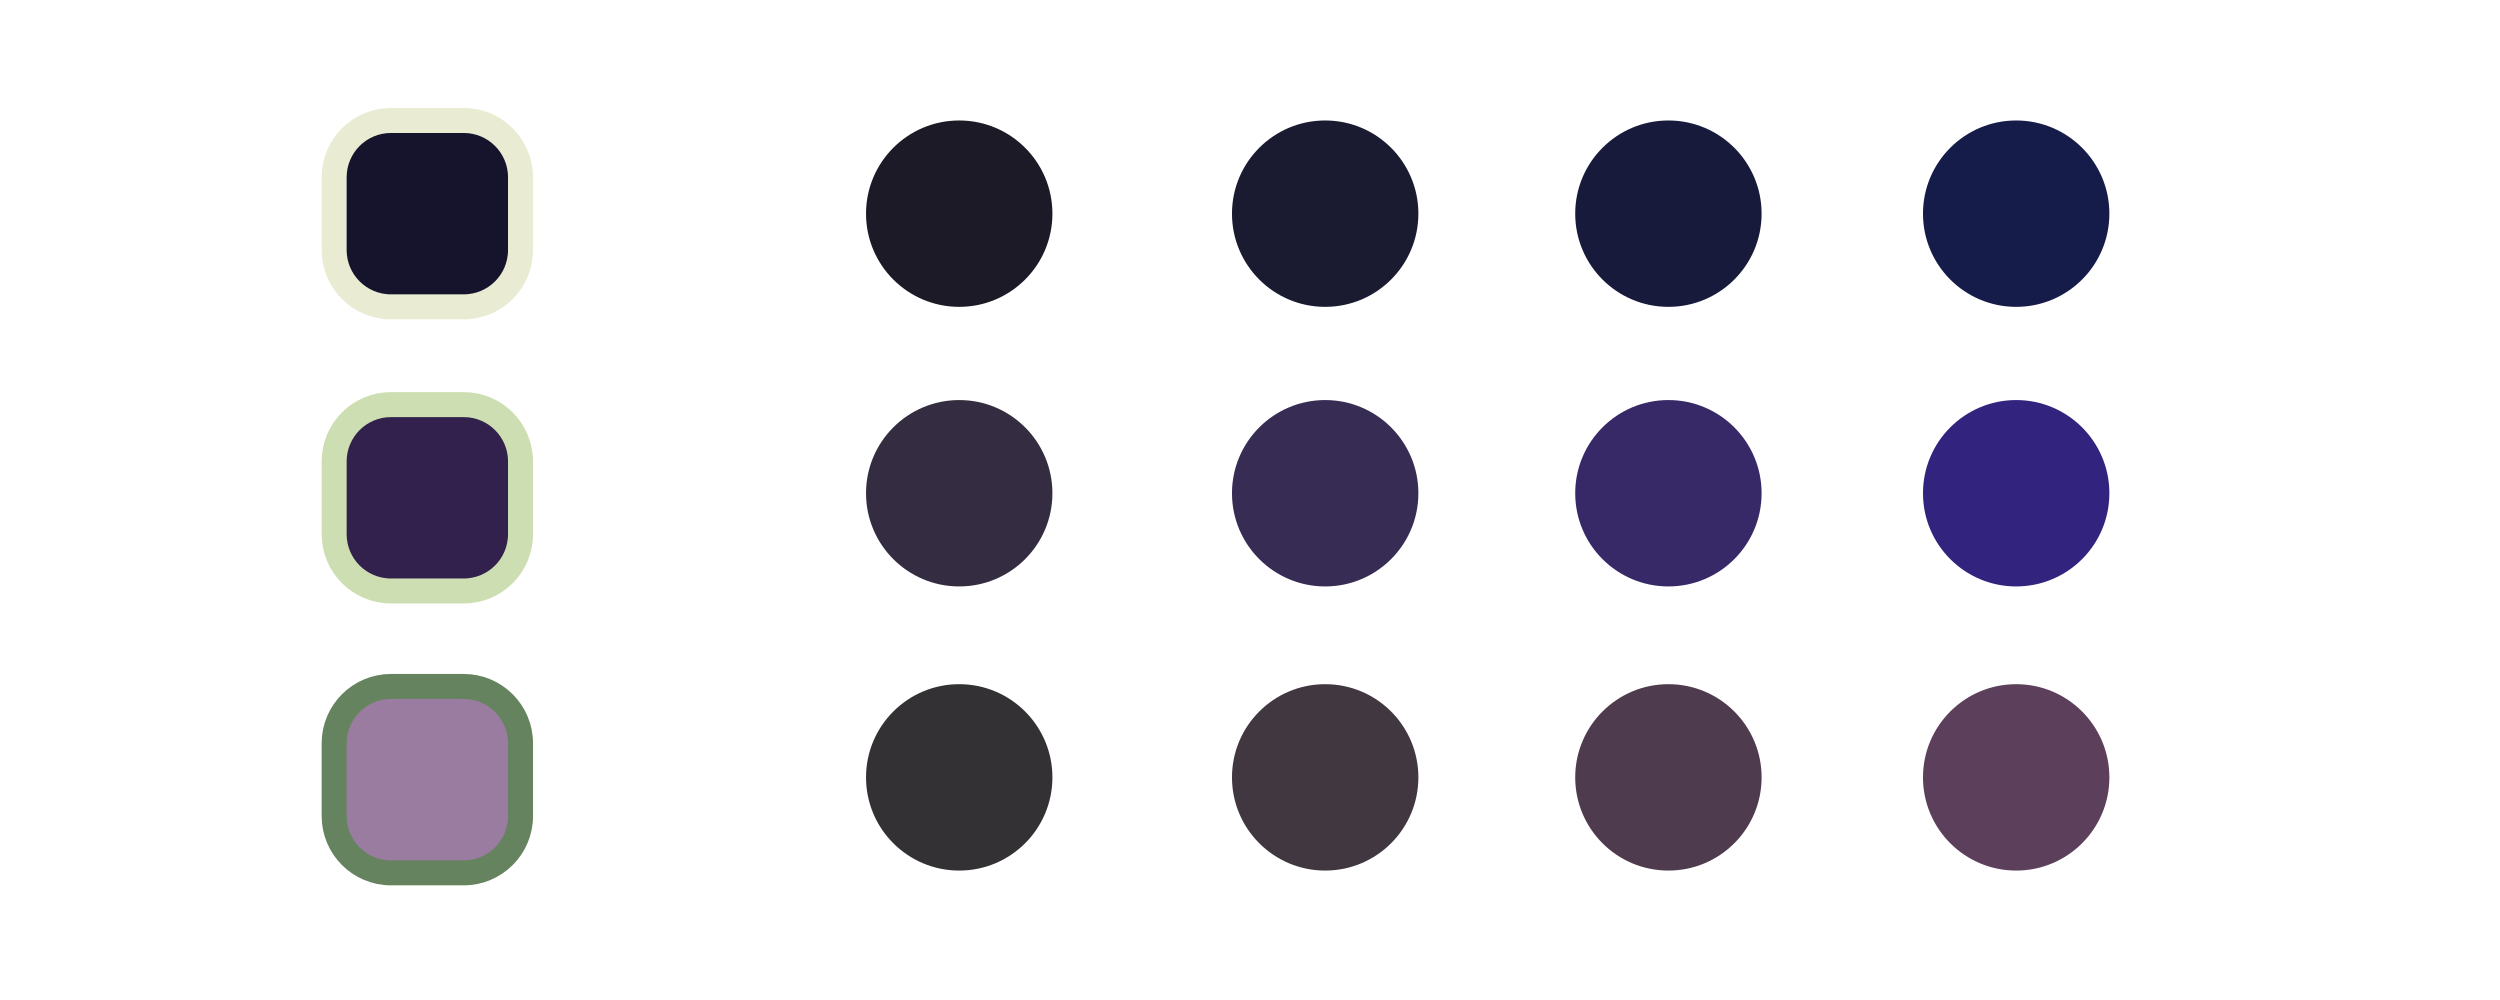
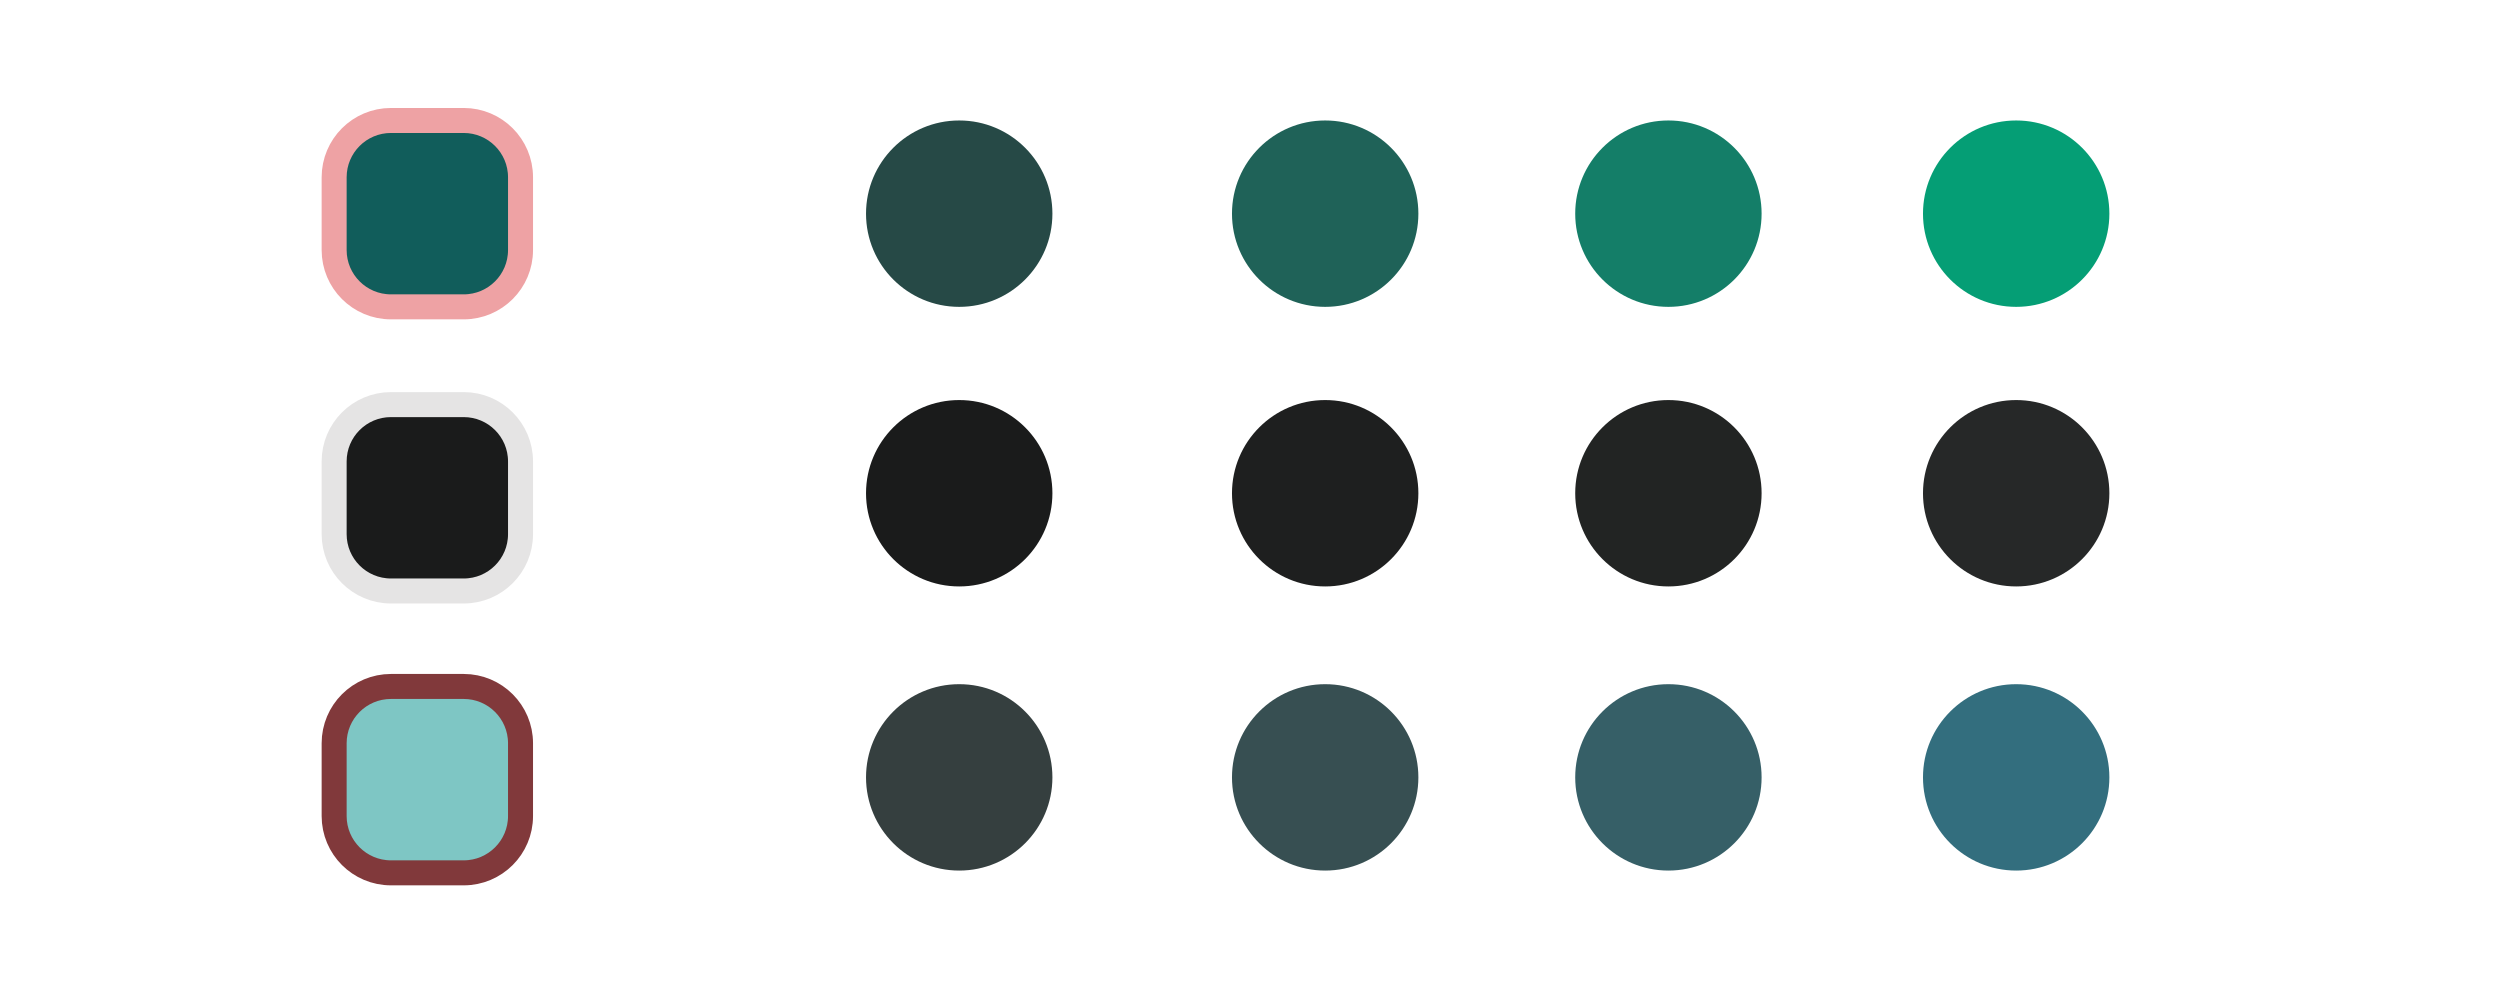
<svg xmlns="http://www.w3.org/2000/svg" width="1000" height="400" viewBox="0 0 264.583 105.833" version="1.1" id="svg1">
  <defs id="defs1" />
  <g id="layer1">
-     <rect style="fill:#16132D;fill-opacity:1;stroke:#E9ECD2;stroke-width:2.646;stroke-linecap:round;stroke-linejoin:round;stroke-dasharray:none;stroke-opacity:1;paint-order:fill markers stroke" id="rect1" width="19.726" height="19.726" x="35.363" y="12.75" ry="6.014" />
-     <rect style="fill:#32204D;fill-opacity:1;stroke:#CDDFB2;stroke-width:2.646;stroke-linecap:round;stroke-linejoin:round;stroke-dasharray:none;stroke-opacity:1;paint-order:fill markers stroke" id="rect2" width="19.726" height="19.726" x="35.363" y="42.82" ry="6.014" />
-     <rect style="fill:#9A7CA1;fill-opacity:1;stroke:#65835E;stroke-width:2.646;stroke-linecap:round;stroke-linejoin:round;stroke-dasharray:none;stroke-opacity:1;paint-order:fill markers stroke" id="rect3" width="19.726" height="19.726" x="35.363" y="72.65" ry="6.014" />
-     <rect style="fill:#1B1A26;fill-opacity:1;stroke:none;stroke-width:2.646;stroke-linecap:round;stroke-linejoin:round;stroke-dasharray:none;stroke-opacity:1;paint-order:fill markers stroke" id="rect4" width="19.726" height="19.726" x="91.654" y="12.75" ry="9.863" />
-     <rect style="fill:#1A1A31;fill-opacity:1;stroke:none;stroke-width:2.646;stroke-linecap:round;stroke-linejoin:round;stroke-dasharray:none;stroke-opacity:1;paint-order:fill markers stroke" id="rect5" width="19.726" height="19.726" x="130.385" y="12.75" ry="9.863" />
-     <rect style="fill:#181A3C;fill-opacity:1;stroke:none;stroke-width:2.646;stroke-linecap:round;stroke-linejoin:round;stroke-dasharray:none;stroke-opacity:1;paint-order:fill markers stroke" id="rect6" width="19.726" height="19.726" x="166.71" y="12.75" ry="9.863" />
-     <rect style="fill:#151C49;fill-opacity:1;stroke:none;stroke-width:2.646;stroke-linecap:round;stroke-linejoin:round;stroke-dasharray:none;stroke-opacity:1;paint-order:fill markers stroke" id="rect7" width="19.726" height="19.726" x="203.516" y="12.75" ry="9.863" />
-     <rect style="fill:#342D41;fill-opacity:1;stroke:none;stroke-width:2.646;stroke-linecap:round;stroke-linejoin:round;stroke-dasharray:none;stroke-opacity:1;paint-order:fill markers stroke" id="rect8" width="19.726" height="19.726" x="91.654" y="42.339" ry="9.863" />
-     <rect style="fill:#372C53;fill-opacity:1;stroke:none;stroke-width:2.646;stroke-linecap:round;stroke-linejoin:round;stroke-dasharray:none;stroke-opacity:1;paint-order:fill markers stroke" id="rect9" width="19.726" height="19.726" x="130.385" y="42.339" ry="9.863" />
-     <rect style="fill:#372968;fill-opacity:1;stroke:none;stroke-width:2.646;stroke-linecap:round;stroke-linejoin:round;stroke-dasharray:none;stroke-opacity:1;paint-order:fill markers stroke" id="rect10" width="19.726" height="19.726" x="166.71" y="42.339" ry="9.863" />
-     <rect style="fill:#32237E;fill-opacity:1;stroke:none;stroke-width:2.646;stroke-linecap:round;stroke-linejoin:round;stroke-dasharray:none;stroke-opacity:1;paint-order:fill markers stroke" id="rect11" width="19.726" height="19.726" x="203.516" y="42.339" ry="9.863" />
-     <rect style="fill:#343135;fill-opacity:1;stroke:none;stroke-width:2.646;stroke-linecap:round;stroke-linejoin:round;stroke-dasharray:none;stroke-opacity:1;paint-order:fill markers stroke" id="rect12" width="19.726" height="19.726" x="91.654" y="72.409" ry="9.863" />
-     <rect style="fill:#403741;fill-opacity:1;stroke:none;stroke-width:2.646;stroke-linecap:round;stroke-linejoin:round;stroke-dasharray:none;stroke-opacity:1;paint-order:fill markers stroke" id="rect13" width="19.726" height="19.726" x="130.385" y="72.409" ry="9.863" />
-     <rect style="fill:#4E3B4E;fill-opacity:1;stroke:none;stroke-width:2.646;stroke-linecap:round;stroke-linejoin:round;stroke-dasharray:none;stroke-opacity:1;paint-order:fill markers stroke" id="rect14" width="19.726" height="19.726" x="166.71" y="72.409" ry="9.863" />
-     <rect style="fill:#5C3F5B;fill-opacity:1;stroke:none;stroke-width:2.646;stroke-linecap:round;stroke-linejoin:round;stroke-dasharray:none;stroke-opacity:1;paint-order:fill markers stroke" id="rect15" width="19.726" height="19.726" x="203.516" y="72.409" ry="9.863" />
+     <rect style="fill:#115D5B;fill-opacity:1;stroke:#EEA2A4;stroke-width:2.646;stroke-linecap:round;stroke-linejoin:round;stroke-dasharray:none;stroke-opacity:1;paint-order:fill markers stroke" id="rect1" width="19.726" height="19.726" x="35.363" y="12.75" ry="6.014" />
+     <rect style="fill:#1A1B1B;fill-opacity:1;stroke:#E5E4E4;stroke-width:2.646;stroke-linecap:round;stroke-linejoin:round;stroke-dasharray:none;stroke-opacity:1;paint-order:fill markers stroke" id="rect2" width="19.726" height="19.726" x="35.363" y="42.82" ry="6.014" />
+     <rect style="fill:#7EC6C4;fill-opacity:1;stroke:#81393B;stroke-width:2.646;stroke-linecap:round;stroke-linejoin:round;stroke-dasharray:none;stroke-opacity:1;paint-order:fill markers stroke" id="rect3" width="19.726" height="19.726" x="35.363" y="72.65" ry="6.014" />
+     <rect style="fill:#264946;fill-opacity:1;stroke:none;stroke-width:2.646;stroke-linecap:round;stroke-linejoin:round;stroke-dasharray:none;stroke-opacity:1;paint-order:fill markers stroke" id="rect4" width="19.726" height="19.726" x="91.654" y="12.75" ry="9.863" />
+     <rect style="fill:#1F6258;fill-opacity:1;stroke:none;stroke-width:2.646;stroke-linecap:round;stroke-linejoin:round;stroke-dasharray:none;stroke-opacity:1;paint-order:fill markers stroke" id="rect5" width="19.726" height="19.726" x="130.385" y="12.75" ry="9.863" />
+     <rect style="fill:#147E68;fill-opacity:1;stroke:none;stroke-width:2.646;stroke-linecap:round;stroke-linejoin:round;stroke-dasharray:none;stroke-opacity:1;paint-order:fill markers stroke" id="rect6" width="19.726" height="19.726" x="166.71" y="12.75" ry="9.863" />
+     <rect style="fill:#059E75;fill-opacity:1;stroke:none;stroke-width:2.646;stroke-linecap:round;stroke-linejoin:round;stroke-dasharray:none;stroke-opacity:1;paint-order:fill markers stroke" id="rect7" width="19.726" height="19.726" x="203.516" y="12.75" ry="9.863" />
+     <rect style="fill:#1A1B1B;fill-opacity:1;stroke:none;stroke-width:2.646;stroke-linecap:round;stroke-linejoin:round;stroke-dasharray:none;stroke-opacity:1;paint-order:fill markers stroke" id="rect8" width="19.726" height="19.726" x="91.654" y="42.339" ry="9.863" />
+     <rect style="fill:#1E1F1F;fill-opacity:1;stroke:none;stroke-width:2.646;stroke-linecap:round;stroke-linejoin:round;stroke-dasharray:none;stroke-opacity:1;paint-order:fill markers stroke" id="rect9" width="19.726" height="19.726" x="130.385" y="42.339" ry="9.863" />
+     <rect style="fill:#222423;fill-opacity:1;stroke:none;stroke-width:2.646;stroke-linecap:round;stroke-linejoin:round;stroke-dasharray:none;stroke-opacity:1;paint-order:fill markers stroke" id="rect10" width="19.726" height="19.726" x="166.71" y="42.339" ry="9.863" />
+     <rect style="fill:#262828;fill-opacity:1;stroke:none;stroke-width:2.646;stroke-linecap:round;stroke-linejoin:round;stroke-dasharray:none;stroke-opacity:1;paint-order:fill markers stroke" id="rect11" width="19.726" height="19.726" x="203.516" y="42.339" ry="9.863" />
+     <rect style="fill:#353F3F;fill-opacity:1;stroke:none;stroke-width:2.646;stroke-linecap:round;stroke-linejoin:round;stroke-dasharray:none;stroke-opacity:1;paint-order:fill markers stroke" id="rect12" width="19.726" height="19.726" x="91.654" y="72.409" ry="9.863" />
+     <rect style="fill:#374F52;fill-opacity:1;stroke:none;stroke-width:2.646;stroke-linecap:round;stroke-linejoin:round;stroke-dasharray:none;stroke-opacity:1;paint-order:fill markers stroke" id="rect13" width="19.726" height="19.726" x="130.385" y="72.409" ry="9.863" />
+     <rect style="fill:#365F67;fill-opacity:1;stroke:none;stroke-width:2.646;stroke-linecap:round;stroke-linejoin:round;stroke-dasharray:none;stroke-opacity:1;paint-order:fill markers stroke" id="rect14" width="19.726" height="19.726" x="166.71" y="72.409" ry="9.863" />
+     <rect style="fill:#336E7E;fill-opacity:1;stroke:none;stroke-width:2.646;stroke-linecap:round;stroke-linejoin:round;stroke-dasharray:none;stroke-opacity:1;paint-order:fill markers stroke" id="rect15" width="19.726" height="19.726" x="203.516" y="72.409" ry="9.863" />
  </g>
</svg>
